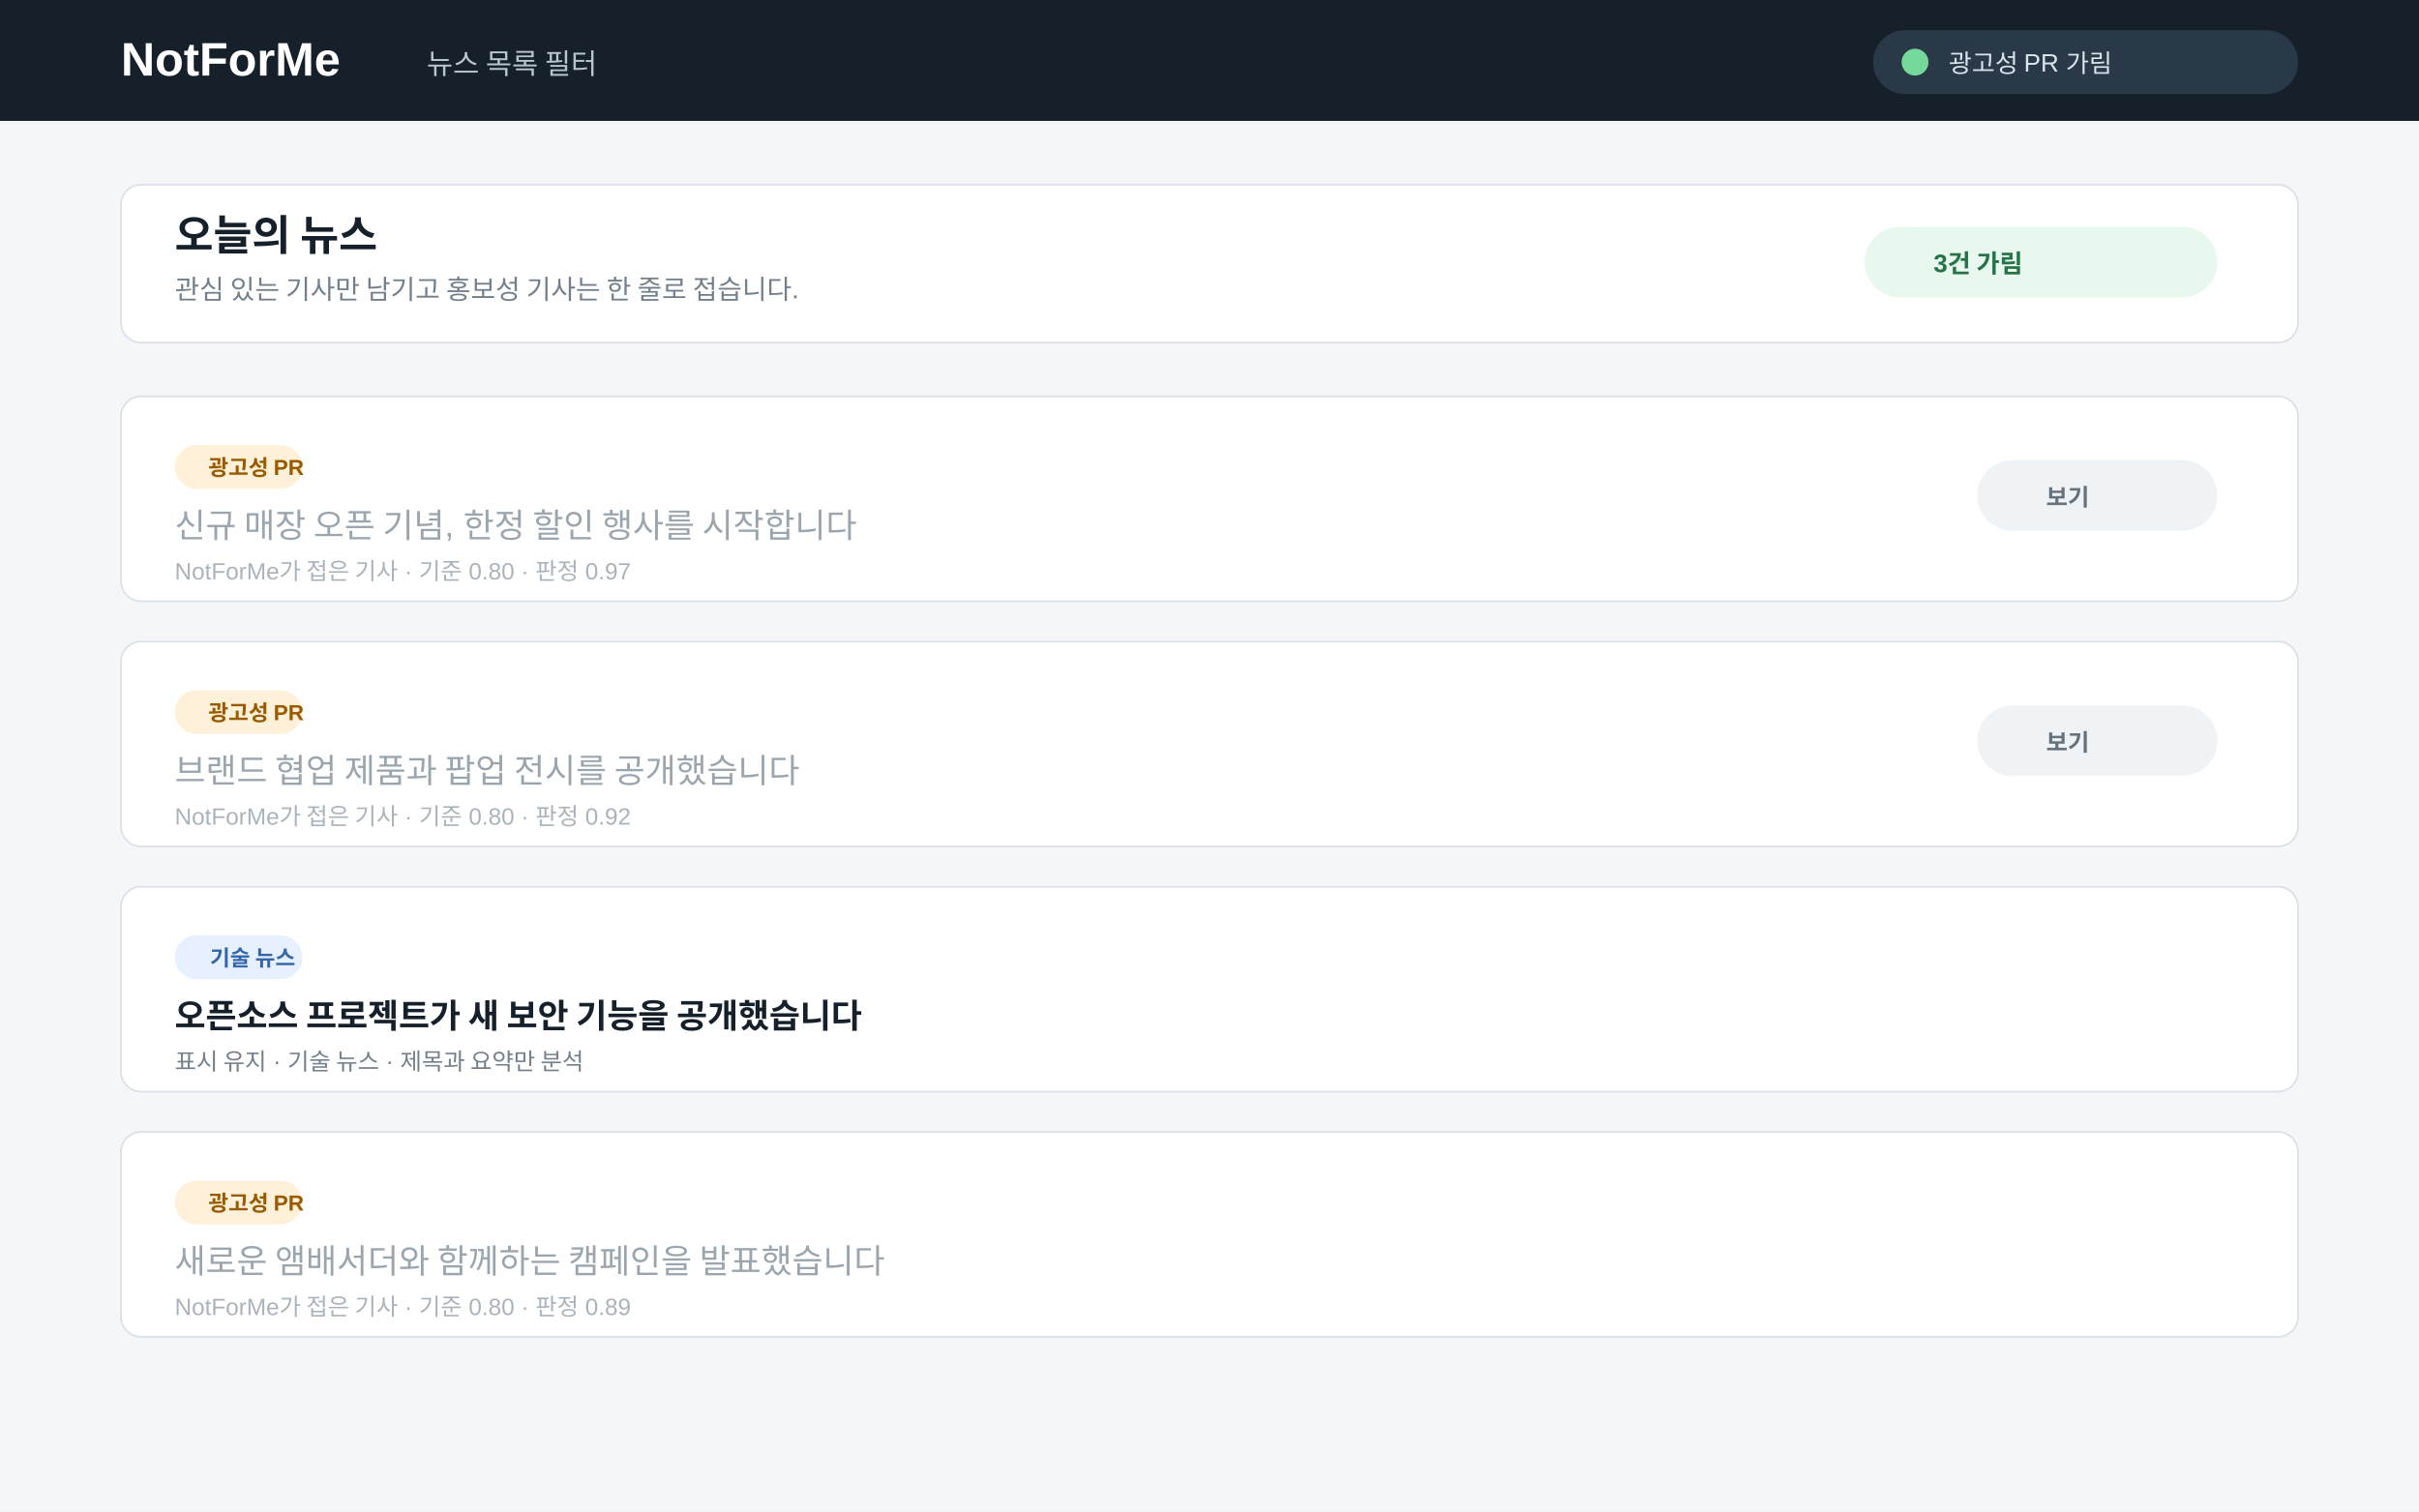
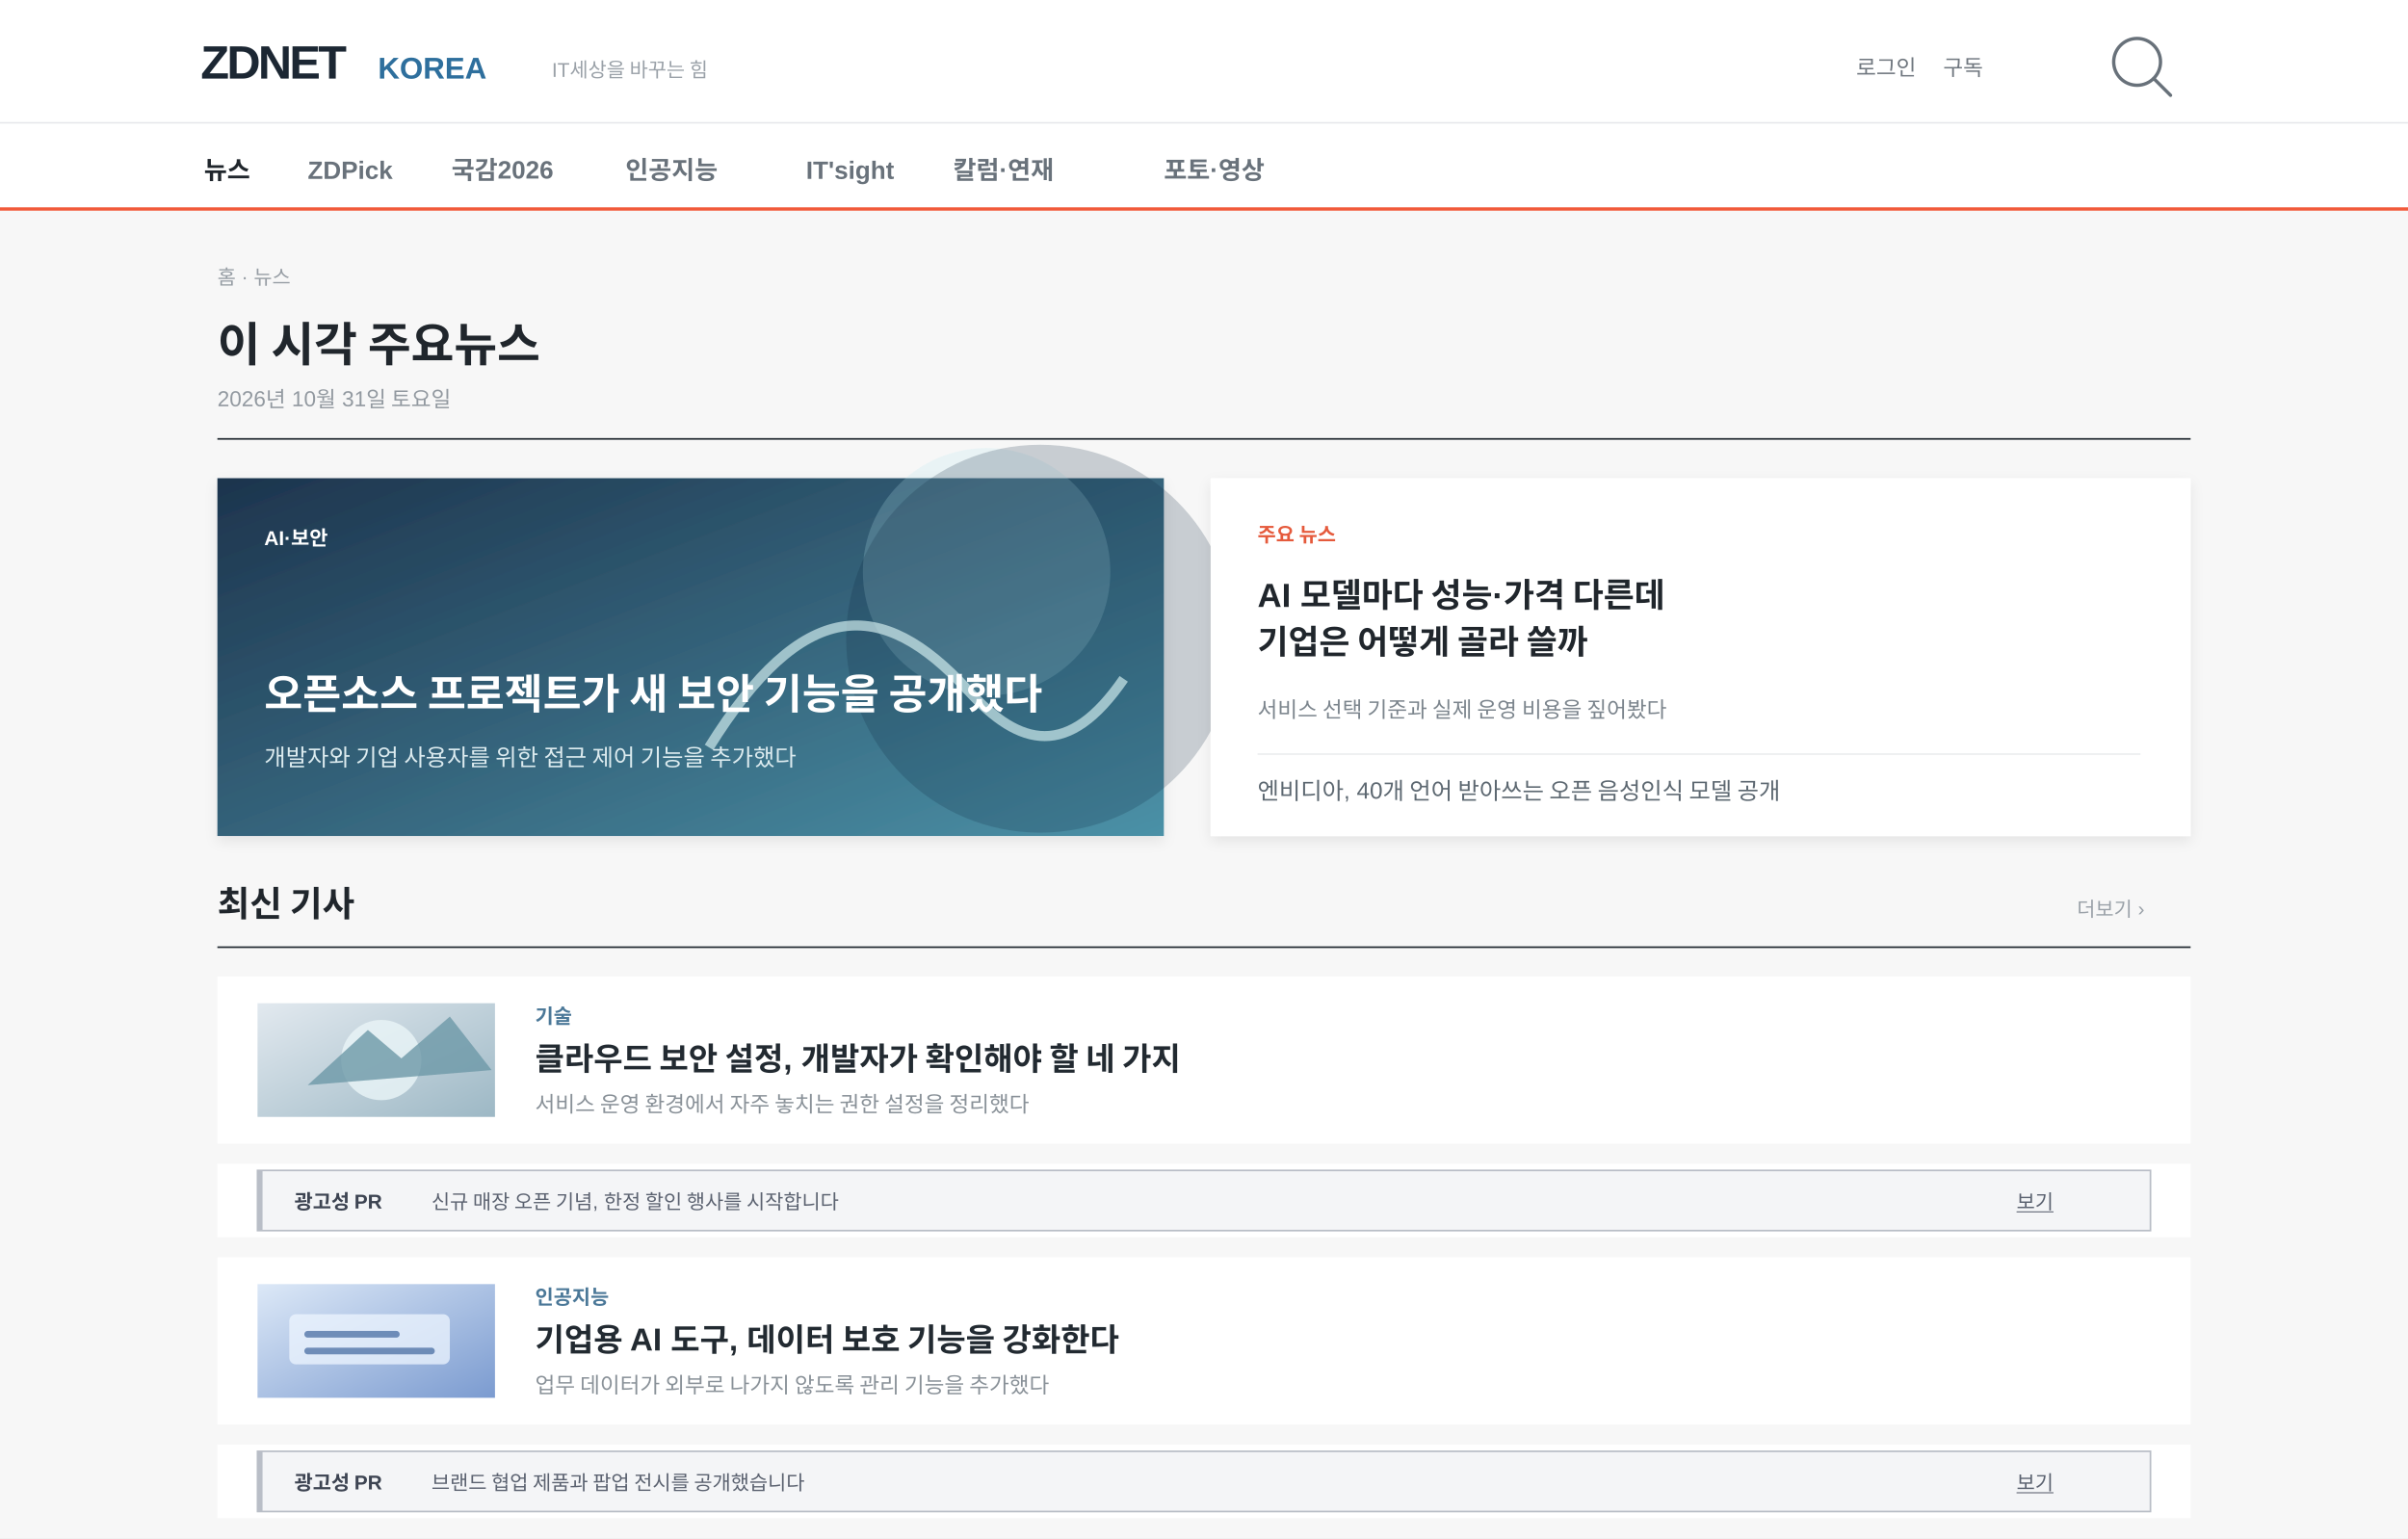
- <svg xmlns="http://www.w3.org/2000/svg" width="1440" height="900" viewBox="0 0 1440 900" role="img" aria-labelledby="title desc">
-   <rect width="1440" height="900" fill="#f4f6f8" />
-   <rect width="1440" height="72" fill="#16202a" />
-   <text x="72" y="45" fill="#ffffff" font-family="Arial, sans-serif" font-size="28" font-weight="700">NotForMe</text>
-   <text x="254" y="44" fill="#b8c5d1" font-family="Arial, sans-serif" font-size="17">뉴스 목록 필터</text>
-   <rect x="1115" y="18" width="253" height="38" rx="19" fill="#293947" />
-   <circle cx="1140" cy="37" r="8" fill="#74d99a" />
-   <text x="1160" y="43" fill="#d9e5ed" font-family="Arial, sans-serif" font-size="15">광고성 PR 가림</text>
-   <rect x="72" y="110" width="1296" height="94" rx="12" fill="#ffffff" stroke="#d9e0e7" />
-   <text x="104" y="149" fill="#16202a" font-family="Arial, sans-serif" font-size="25" font-weight="700">오늘의 뉴스</text>
-   <text x="104" y="178" fill="#73808c" font-family="Arial, sans-serif" font-size="16">관심 있는 기사만 남기고 홍보성 기사는 한 줄로 접습니다.</text>
-   <rect x="1110" y="135" width="210" height="42" rx="21" fill="#e9f8ef" />
-   <text x="1151" y="162" fill="#257448" font-family="Arial, sans-serif" font-size="15" font-weight="700">3건 가림</text>
-   <rect x="72" y="236" width="1296" height="122" rx="12" fill="#ffffff" stroke="#d9e0e7" />
-   <rect x="104" y="265" width="76" height="26" rx="13" fill="#fff0d9" />
-   <text x="124" y="283" fill="#9a5b00" font-family="Arial, sans-serif" font-size="13" font-weight="700">광고성 PR</text>
-   <text x="104" y="320" fill="#9aa5ae" font-family="Arial, sans-serif" font-size="20">신규 매장 오픈 기념, 한정 할인 행사를 시작합니다</text>
-   <text x="104" y="345" fill="#aab3bb" font-family="Arial, sans-serif" font-size="14">NotForMe가 접은 기사 · 기준 0.80 · 판정 0.97</text>
-   <rect x="1177" y="274" width="143" height="42" rx="21" fill="#f0f3f5" />
-   <text x="1218" y="301" fill="#65727d" font-family="Arial, sans-serif" font-size="14" font-weight="700">보기</text>
-   <rect x="72" y="382" width="1296" height="122" rx="12" fill="#ffffff" stroke="#d9e0e7" />
-   <rect x="104" y="411" width="76" height="26" rx="13" fill="#fff0d9" />
-   <text x="124" y="429" fill="#9a5b00" font-family="Arial, sans-serif" font-size="13" font-weight="700">광고성 PR</text>
-   <text x="104" y="466" fill="#9aa5ae" font-family="Arial, sans-serif" font-size="20">브랜드 협업 제품과 팝업 전시를 공개했습니다</text>
-   <text x="104" y="491" fill="#aab3bb" font-family="Arial, sans-serif" font-size="14">NotForMe가 접은 기사 · 기준 0.80 · 판정 0.92</text>
-   <rect x="1177" y="420" width="143" height="42" rx="21" fill="#f0f3f5" />
-   <text x="1218" y="447" fill="#65727d" font-family="Arial, sans-serif" font-size="14" font-weight="700">보기</text>
-   <rect x="72" y="528" width="1296" height="122" rx="12" fill="#ffffff" stroke="#d9e0e7" />
-   <rect x="104" y="557" width="76" height="26" rx="13" fill="#e7f0ff" />
-   <text x="125" y="575" fill="#3567a8" font-family="Arial, sans-serif" font-size="13" font-weight="700">기술 뉴스</text>
-   <text x="104" y="612" fill="#16202a" font-family="Arial, sans-serif" font-size="20" font-weight="700">오픈소스 프로젝트가 새 보안 기능을 공개했습니다</text>
-   <text x="104" y="637" fill="#73808c" font-family="Arial, sans-serif" font-size="14">표시 유지 · 기술 뉴스 · 제목과 요약만 분석</text>
-   <rect x="72" y="674" width="1296" height="122" rx="12" fill="#ffffff" stroke="#d9e0e7" />
-   <rect x="104" y="703" width="76" height="26" rx="13" fill="#fff0d9" />
-   <text x="124" y="721" fill="#9a5b00" font-family="Arial, sans-serif" font-size="13" font-weight="700">광고성 PR</text>
-   <text x="104" y="758" fill="#9aa5ae" font-family="Arial, sans-serif" font-size="20">새로운 앰배서더와 함께하는 캠페인을 발표했습니다</text>
-   <text x="104" y="783" fill="#aab3bb" font-family="Arial, sans-serif" font-size="14">NotForMe가 접은 기사 · 기준 0.80 · 판정 0.89</text>
+ <svg xmlns="http://www.w3.org/2000/svg" width="1440" height="920" viewBox="0 0 1440 920" role="img" aria-labelledby="title desc">
+   <defs>
+     <linearGradient id="lead" x1="0" y1="0" x2="1" y2="1">
+       <stop offset="0" stop-color="#1d344d" />
+       <stop offset="1" stop-color="#4b91a7" />
+     </linearGradient>
+     <linearGradient id="thumbA" x1="0" y1="0" x2="1" y2="1">
+       <stop offset="0" stop-color="#e2e9ef" />
+       <stop offset="1" stop-color="#9db8c5" />
+     </linearGradient>
+     <linearGradient id="thumbC" x1="0" y1="0" x2="1" y2="1">
+       <stop offset="0" stop-color="#dce8f7" />
+       <stop offset="1" stop-color="#7b9bd0" />
+     </linearGradient>
+     <filter id="shadow" x="-10%" y="-10%" width="120%" height="130%">
+       <feDropShadow dx="0" dy="3" stdDeviation="4" flood-color="#12202d" flood-opacity=".08" />
+     </filter>
+   </defs>
+   <rect width="1440" height="920" fill="#f7f7f7" />
+   <rect width="1440" height="74" fill="#ffffff" />
+   <rect y="73" width="1440" height="1" fill="#e5e7ea" />
+   <g font-family="Arial, 'Apple SD Gothic Neo', sans-serif">
+     <text x="120" y="47" fill="#1c2733" font-size="28" font-weight="800" letter-spacing="-1.5">ZDNET</text>
+     <text x="226" y="47" fill="#2e6f9d" font-size="18" font-weight="700">KOREA</text>
+     <text x="330" y="46" fill="#9aa1a8" font-size="12">IT세상을 바꾸는 힘</text>
+     <text x="1110" y="45" fill="#70777f" font-size="13">로그인</text>
+     <text x="1162" y="45" fill="#70777f" font-size="13">구독</text>
+     <circle cx="1278" cy="37" r="14" fill="none" stroke="#68717a" stroke-width="2" />
+     <path d="M1288 47l10 10" stroke="#68717a" stroke-width="2" stroke-linecap="round" />
+   </g>
+   <rect y="74" width="1440" height="52" fill="#ffffff" />
+   <rect y="124" width="1440" height="2" fill="#f15a3a" />
+   <g font-family="Arial, 'Apple SD Gothic Neo', sans-serif" font-size="15" font-weight="600">
+     <text x="122" y="107" fill="#20262c">뉴스</text>
+     <text x="184" y="107" fill="#69727b">ZDPick</text>
+     <text x="270" y="107" fill="#69727b">국감2026</text>
+     <text x="374" y="107" fill="#69727b">인공지능</text>
+     <text x="482" y="107" fill="#69727b">IT'sight</text>
+     <text x="570" y="107" fill="#69727b">칼럼·연재</text>
+     <text x="696" y="107" fill="#69727b">포토·영상</text>
+   </g>
+   <text x="130" y="170" fill="#969da4" font-family="Arial, 'Apple SD Gothic Neo', sans-serif" font-size="12">홈  ·  뉴스</text>
+   <text x="130" y="216" fill="#20262c" font-family="Arial, 'Apple SD Gothic Neo', sans-serif" font-size="28" font-weight="800">이 시각 주요뉴스</text>
+   <text x="130" y="243" fill="#9299a0" font-family="Arial, 'Apple SD Gothic Neo', sans-serif" font-size="13">2026년 10월 31일 토요일</text>
+   <rect x="130" y="262" width="1180" height="1" fill="#222a31" />
+   <rect x="130" y="286" width="566" height="214" fill="url(#lead)" filter="url(#shadow)" />
+   <circle cx="590" cy="342" r="74" fill="#b4e5ee" opacity=".22" />
+   <circle cx="622" cy="382" r="116" fill="#0b253c" opacity=".2" />
+   <path d="M424 447c56-90 103-91 155-34 31 34 60 41 93-7" fill="none" stroke="#d9f2f3" stroke-width="6" opacity=".65" />
+   <g font-family="Arial, 'Apple SD Gothic Neo', sans-serif">
+     <text x="158" y="326" fill="#ffffff" font-size="12" font-weight="700">AI·보안</text>
+     <text x="158" y="424" fill="#ffffff" font-size="25" font-weight="800">오픈소스 프로젝트가 새 보안 기능을 공개했다</text>
+     <text x="158" y="458" fill="#dcebef" font-size="14">개발자와 기업 사용자를 위한 접근 제어 기능을 추가했다</text>
+   </g>
+   <rect x="724" y="286" width="586" height="214" fill="#ffffff" filter="url(#shadow)" />
+   <g font-family="Arial, 'Apple SD Gothic Neo', sans-serif">
+     <text x="752" y="324" fill="#e55a3c" font-size="12" font-weight="700">주요 뉴스</text>
+     <text x="752" y="363" fill="#20262c" font-size="20" font-weight="700">AI 모델마다 성능·가격 다른데</text>
+     <text x="752" y="391" fill="#20262c" font-size="20" font-weight="700">기업은 어떻게 골라 쓸까</text>
+     <text x="752" y="429" fill="#7c858d" font-size="13">서비스 선택 기준과 실제 운영 비용을 짚어봤다</text>
+     <line x1="752" y1="451" x2="1280" y2="451" stroke="#eceeef" />
+     <text x="752" y="478" fill="#5d6871" font-size="14">엔비디아, 40개 언어 받아쓰는 오픈 음성인식 모델 공개</text>
+   </g>
+   <text x="130" y="548" fill="#20262c" font-family="Arial, 'Apple SD Gothic Neo', sans-serif" font-size="21" font-weight="800">최신 기사</text>
+   <text x="1242" y="548" fill="#9aa1a8" font-family="Arial, 'Apple SD Gothic Neo', sans-serif" font-size="12">더보기  ›</text>
+   <rect x="130" y="566" width="1180" height="1" fill="#222a31" />
+   <rect x="130" y="584" width="1180" height="100" fill="#ffffff" />
+   <rect x="154" y="600" width="142" height="68" fill="url(#thumbA)" />
+   <circle cx="228" cy="634" r="24" fill="#eaf5f7" opacity=".8" />
+   <path d="M184 649l36-33 20 17 29-25 25 32z" fill="#6d98a7" opacity=".8" />
+   <g font-family="Arial, 'Apple SD Gothic Neo', sans-serif">
+     <text x="320" y="612" fill="#4b7898" font-size="12" font-weight="700">기술</text>
+     <text x="320" y="640" fill="#222a31" font-size="19" font-weight="700">클라우드 보안 설정, 개발자가 확인해야 할 네 가지</text>
+     <text x="320" y="665" fill="#899198" font-size="13">서비스 운영 환경에서 자주 놓치는 권한 설정을 정리했다</text>
+   </g>
+   <rect x="130" y="696" width="1180" height="44" fill="#ffffff" />
+   <rect x="154" y="700" width="1132" height="36" fill="#f4f5f7" stroke="#b9bec7" />
+   <rect x="154" y="700" width="3" height="36" fill="#b9bec7" />
+   <g font-family="Arial, 'Apple SD Gothic Neo', sans-serif">
+     <text x="176" y="723" fill="#3d4452" font-size="12" font-weight="700">광고성 PR</text>
+     <text x="258" y="723" fill="#5b6270" font-size="12">신규 매장 오픈 기념, 한정 할인 행사를 시작합니다</text>
+     <text x="1228" y="723" fill="#5b6270" font-size="12" text-anchor="end" text-decoration="underline">보기</text>
+   </g>
+   <rect x="130" y="752" width="1180" height="100" fill="#ffffff" />
+   <rect x="154" y="768" width="142" height="68" fill="url(#thumbC)" />
+   <rect x="173" y="786" width="96" height="30" rx="4" fill="#eef5ff" opacity=".75" />
+   <path d="M184 808h74M184 798h53" stroke="#5275a8" stroke-width="4" stroke-linecap="round" opacity=".8" />
+   <g font-family="Arial, 'Apple SD Gothic Neo', sans-serif">
+     <text x="320" y="780" fill="#4b7898" font-size="12" font-weight="700">인공지능</text>
+     <text x="320" y="808" fill="#222a31" font-size="19" font-weight="700">기업용 AI 도구, 데이터 보호 기능을 강화한다</text>
+     <text x="320" y="833" fill="#899198" font-size="13">업무 데이터가 외부로 나가지 않도록 관리 기능을 추가했다</text>
+   </g>
+   <rect x="130" y="864" width="1180" height="44" fill="#ffffff" />
+   <rect x="154" y="868" width="1132" height="36" fill="#f4f5f7" stroke="#b9bec7" />
+   <rect x="154" y="868" width="3" height="36" fill="#b9bec7" />
+   <g font-family="Arial, 'Apple SD Gothic Neo', sans-serif">
+     <text x="176" y="891" fill="#3d4452" font-size="12" font-weight="700">광고성 PR</text>
+     <text x="258" y="891" fill="#5b6270" font-size="12">브랜드 협업 제품과 팝업 전시를 공개했습니다</text>
+     <text x="1228" y="891" fill="#5b6270" font-size="12" text-anchor="end" text-decoration="underline">보기</text>
+   </g>
</svg>
